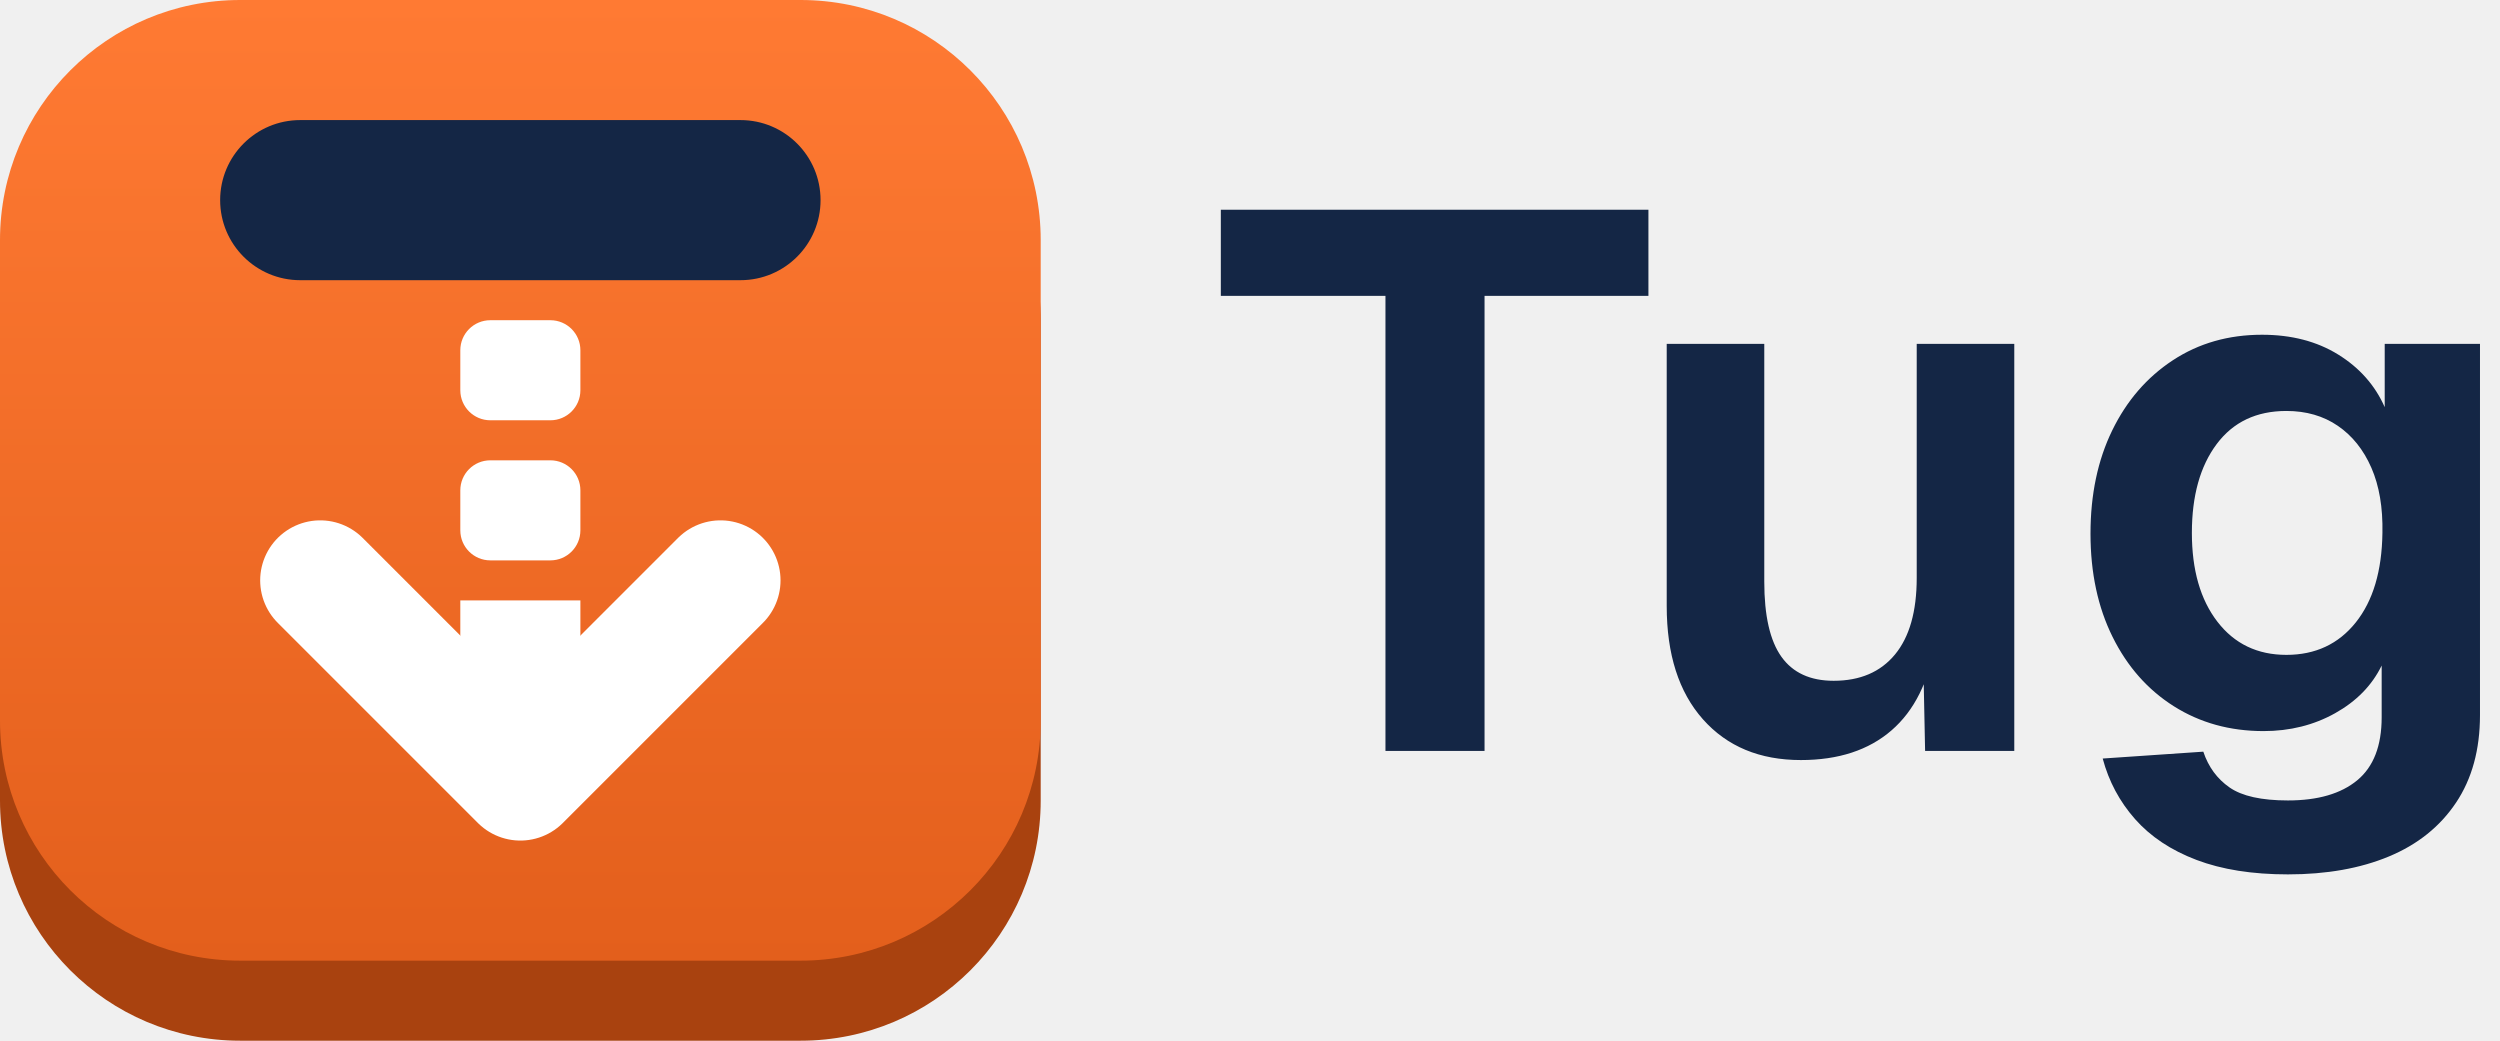
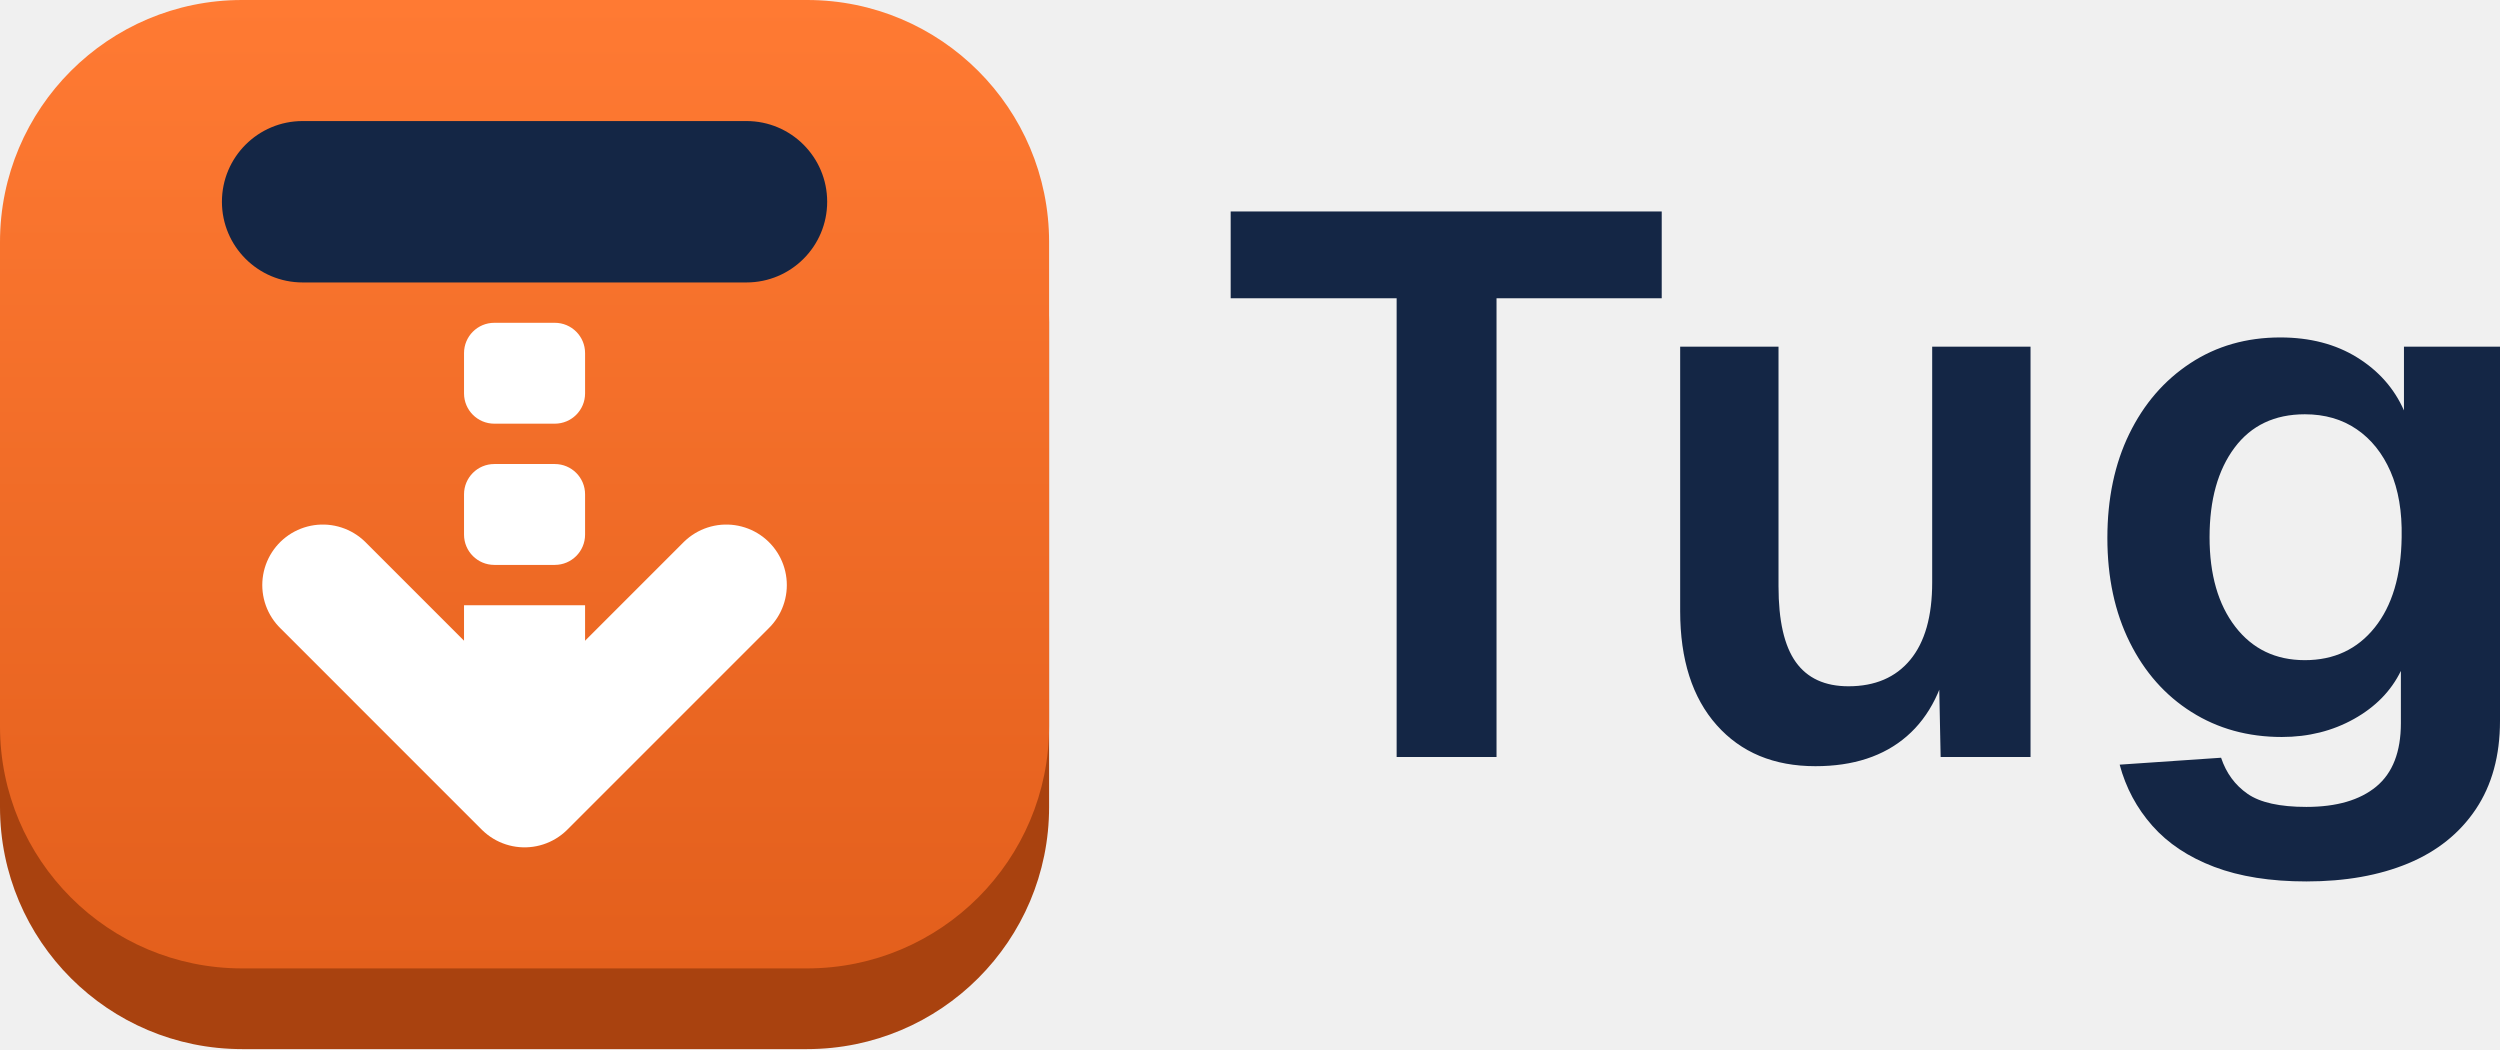
- <svg xmlns="http://www.w3.org/2000/svg" viewBox="12 12 249.831 104" role="img" aria-label="Tug">
+ <svg xmlns="http://www.w3.org/2000/svg" viewBox="12 12 247.831 104" role="img" aria-label="Tug">
  <defs>
    <linearGradient id="tug-face" x1="0" y1="12" x2="0" y2="108" gradientUnits="userSpaceOnUse">
      <stop offset="0" stop-color="#FF7A33" />
      <stop offset="1" stop-color="#E35F1C" />
    </linearGradient>
  </defs>
  <rect x="12" y="20" width="104" height="96" rx="24" fill="#A9420F" />
  <rect x="12" y="12" width="104" height="96" rx="24" fill="url(#tug-face)" />
  <rect x="58" y="44" width="12" height="10" rx="3" fill="#FFFFFF" />
  <rect x="58" y="58" width="12" height="10" rx="3" fill="#FFFFFF" />
  <rect x="58" y="72" width="12" height="14" fill="#FFFFFF" />
  <path d="M44 70L64 90L84 70" fill="none" stroke="#FFFFFF" stroke-width="12" stroke-linecap="round" stroke-linejoin="round" />
  <rect x="34" y="24" width="60" height="16" rx="8" fill="#142645" />
  <path transform="translate(133.162 87.04) scale(0.076169)" fill="#142645" d="M227 0V-597H11V-710H572V-597H357V0ZM772 12Q691 12 643.5 -41.5Q596 -95 596 -190V-534H724V-222Q724 -155 746.5 -123.5Q769 -92 815 -92Q867 -92 895.5 -126.5Q924 -161 924 -227V-534H1052V0H935L932 -147L948 -142Q936 -66 891 -27Q846 12 772 12ZM1411 162Q1341 162 1291 143Q1241 124 1210.5 89.5Q1180 55 1168 10L1300 1Q1310 31 1334.5 48Q1359 65 1411 65Q1470 65 1502 38.5Q1534 12 1534 -44V-112Q1515 -73 1473 -49.5Q1431 -26 1379 -26Q1313 -26 1261.5 -58.5Q1210 -91 1181 -149.5Q1152 -208 1152 -285Q1152 -362 1180.5 -420.5Q1209 -479 1260 -512.5Q1311 -546 1377 -546Q1435 -546 1477 -520Q1519 -494 1538 -451V-534H1663V-47Q1663 21 1631.5 68Q1600 115 1543.5 138.5Q1487 162 1411 162ZM1409 -126Q1466 -126 1500 -168.5Q1534 -211 1535 -286Q1536 -336 1520.5 -371.5Q1505 -407 1476.5 -426.5Q1448 -446 1409 -446Q1350 -446 1317.5 -402.5Q1285 -359 1285 -286Q1285 -213 1318.5 -169.5Q1352 -126 1409 -126Z" />
</svg>
